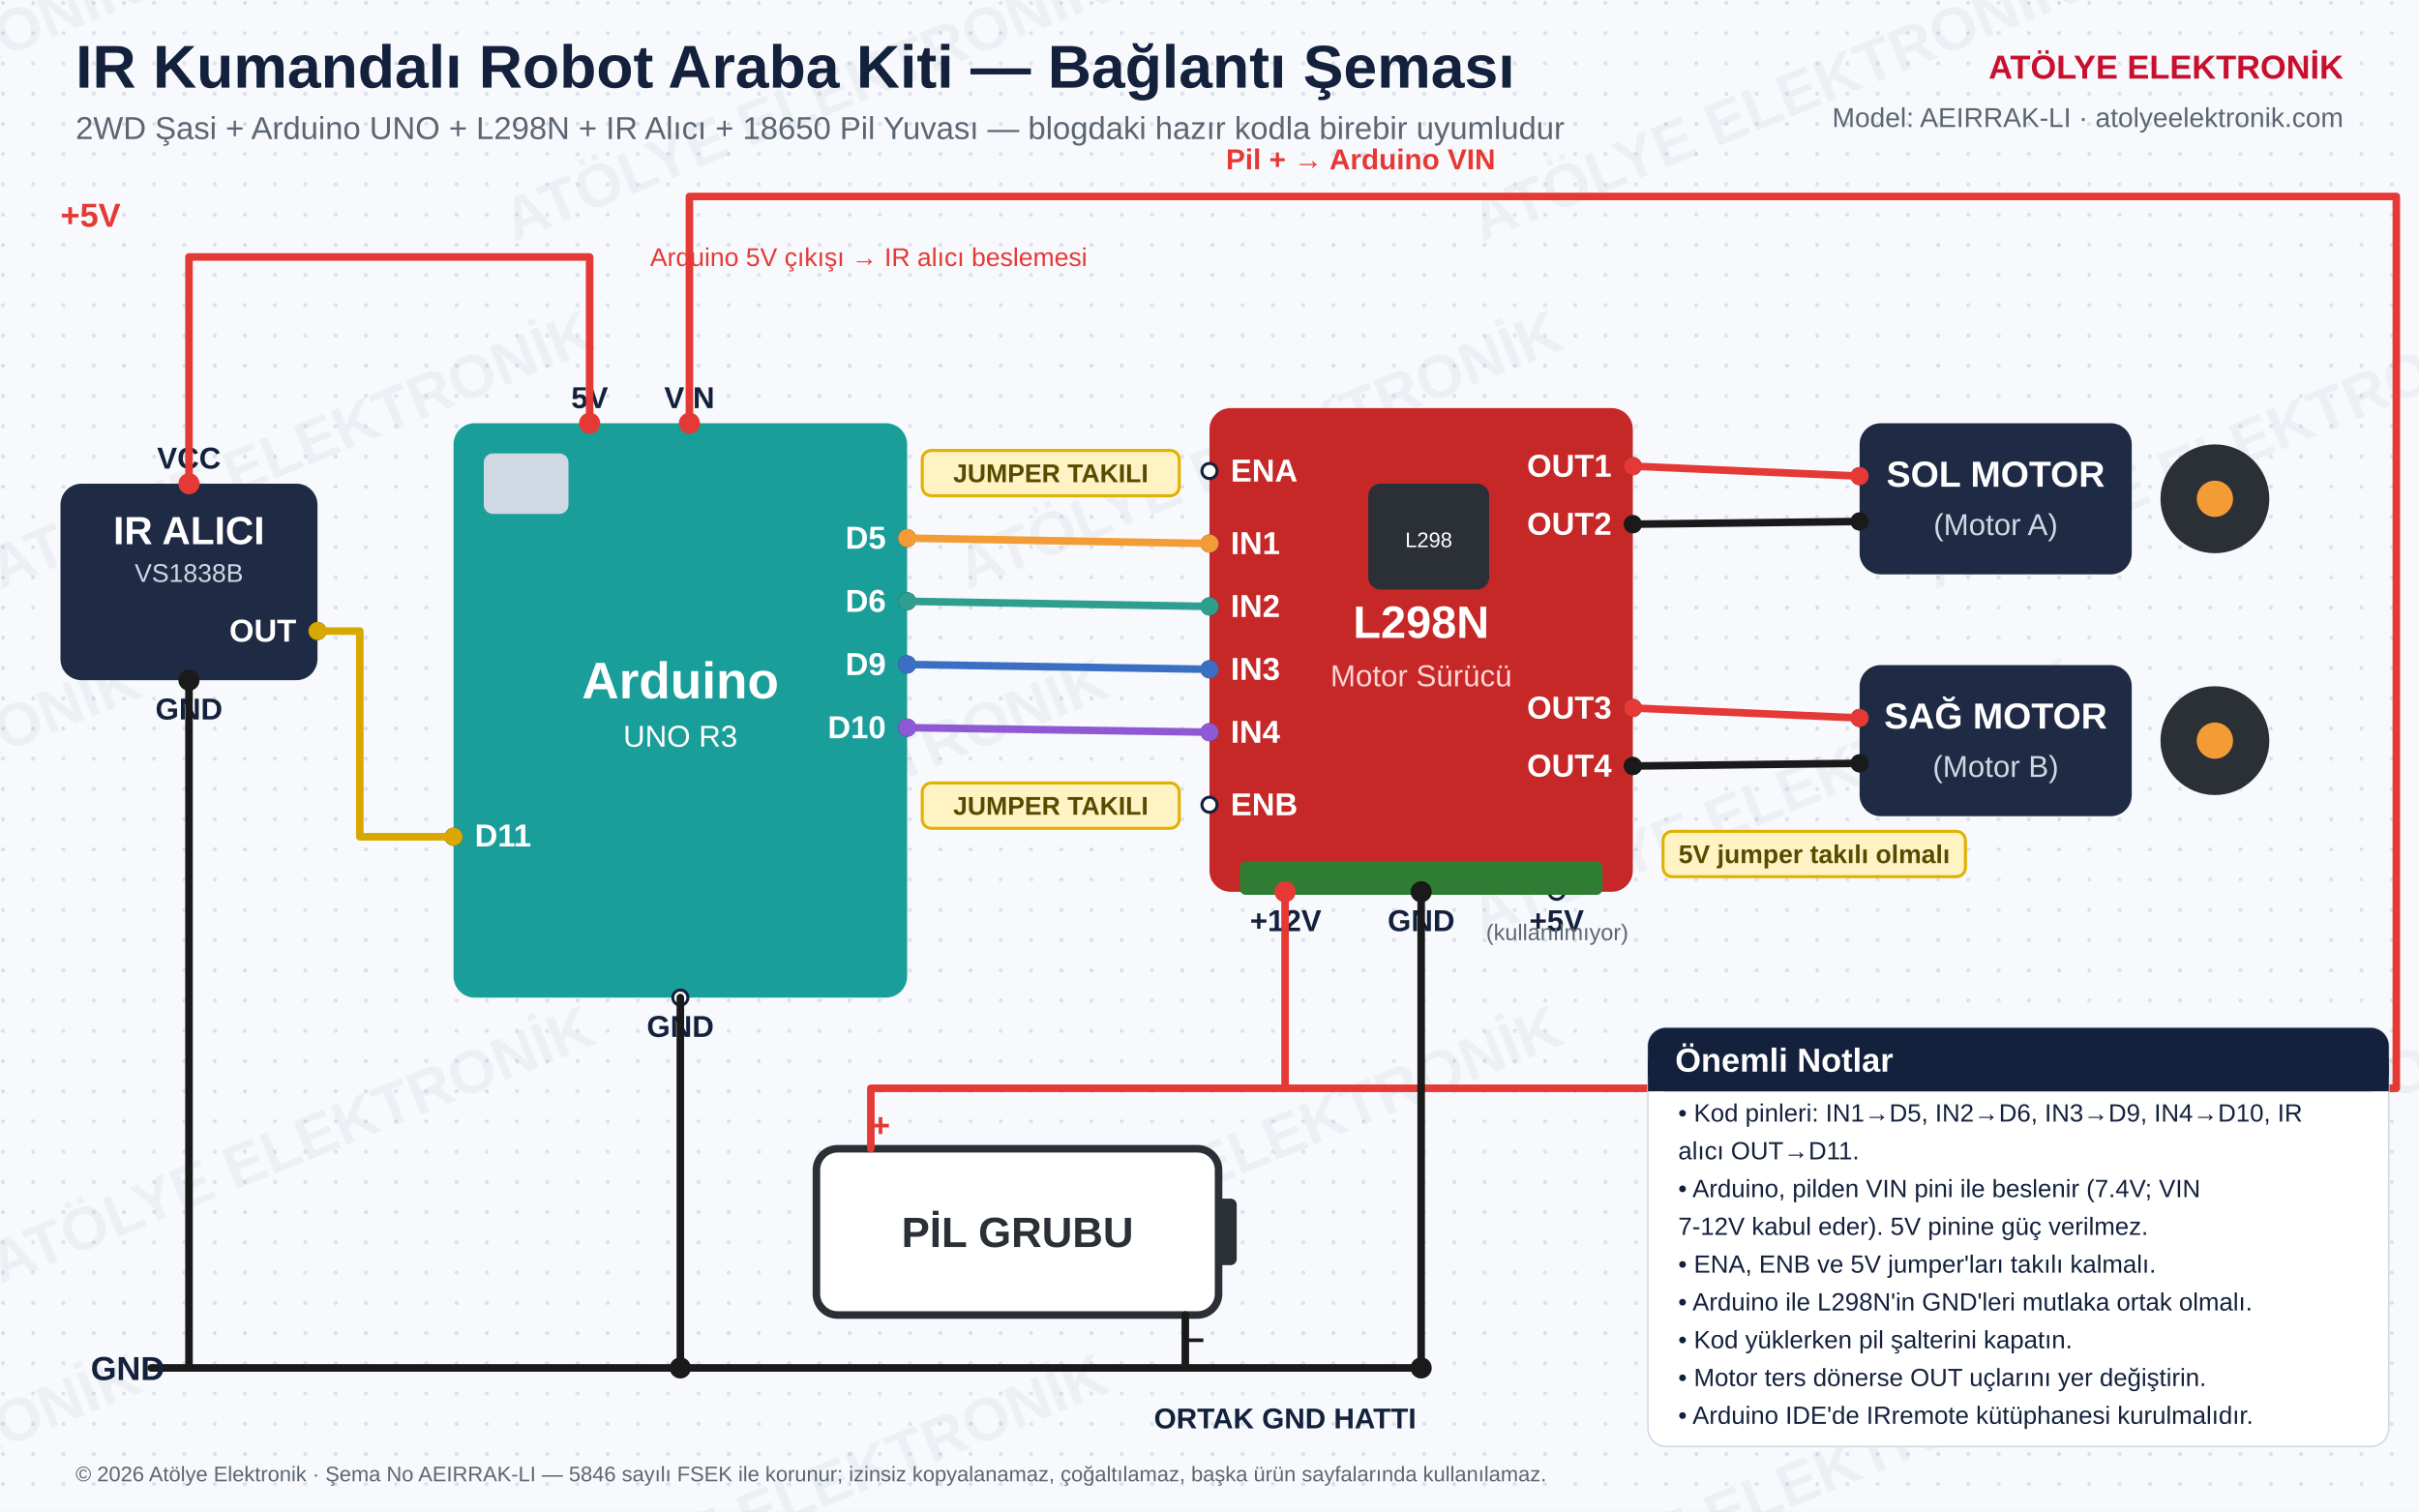
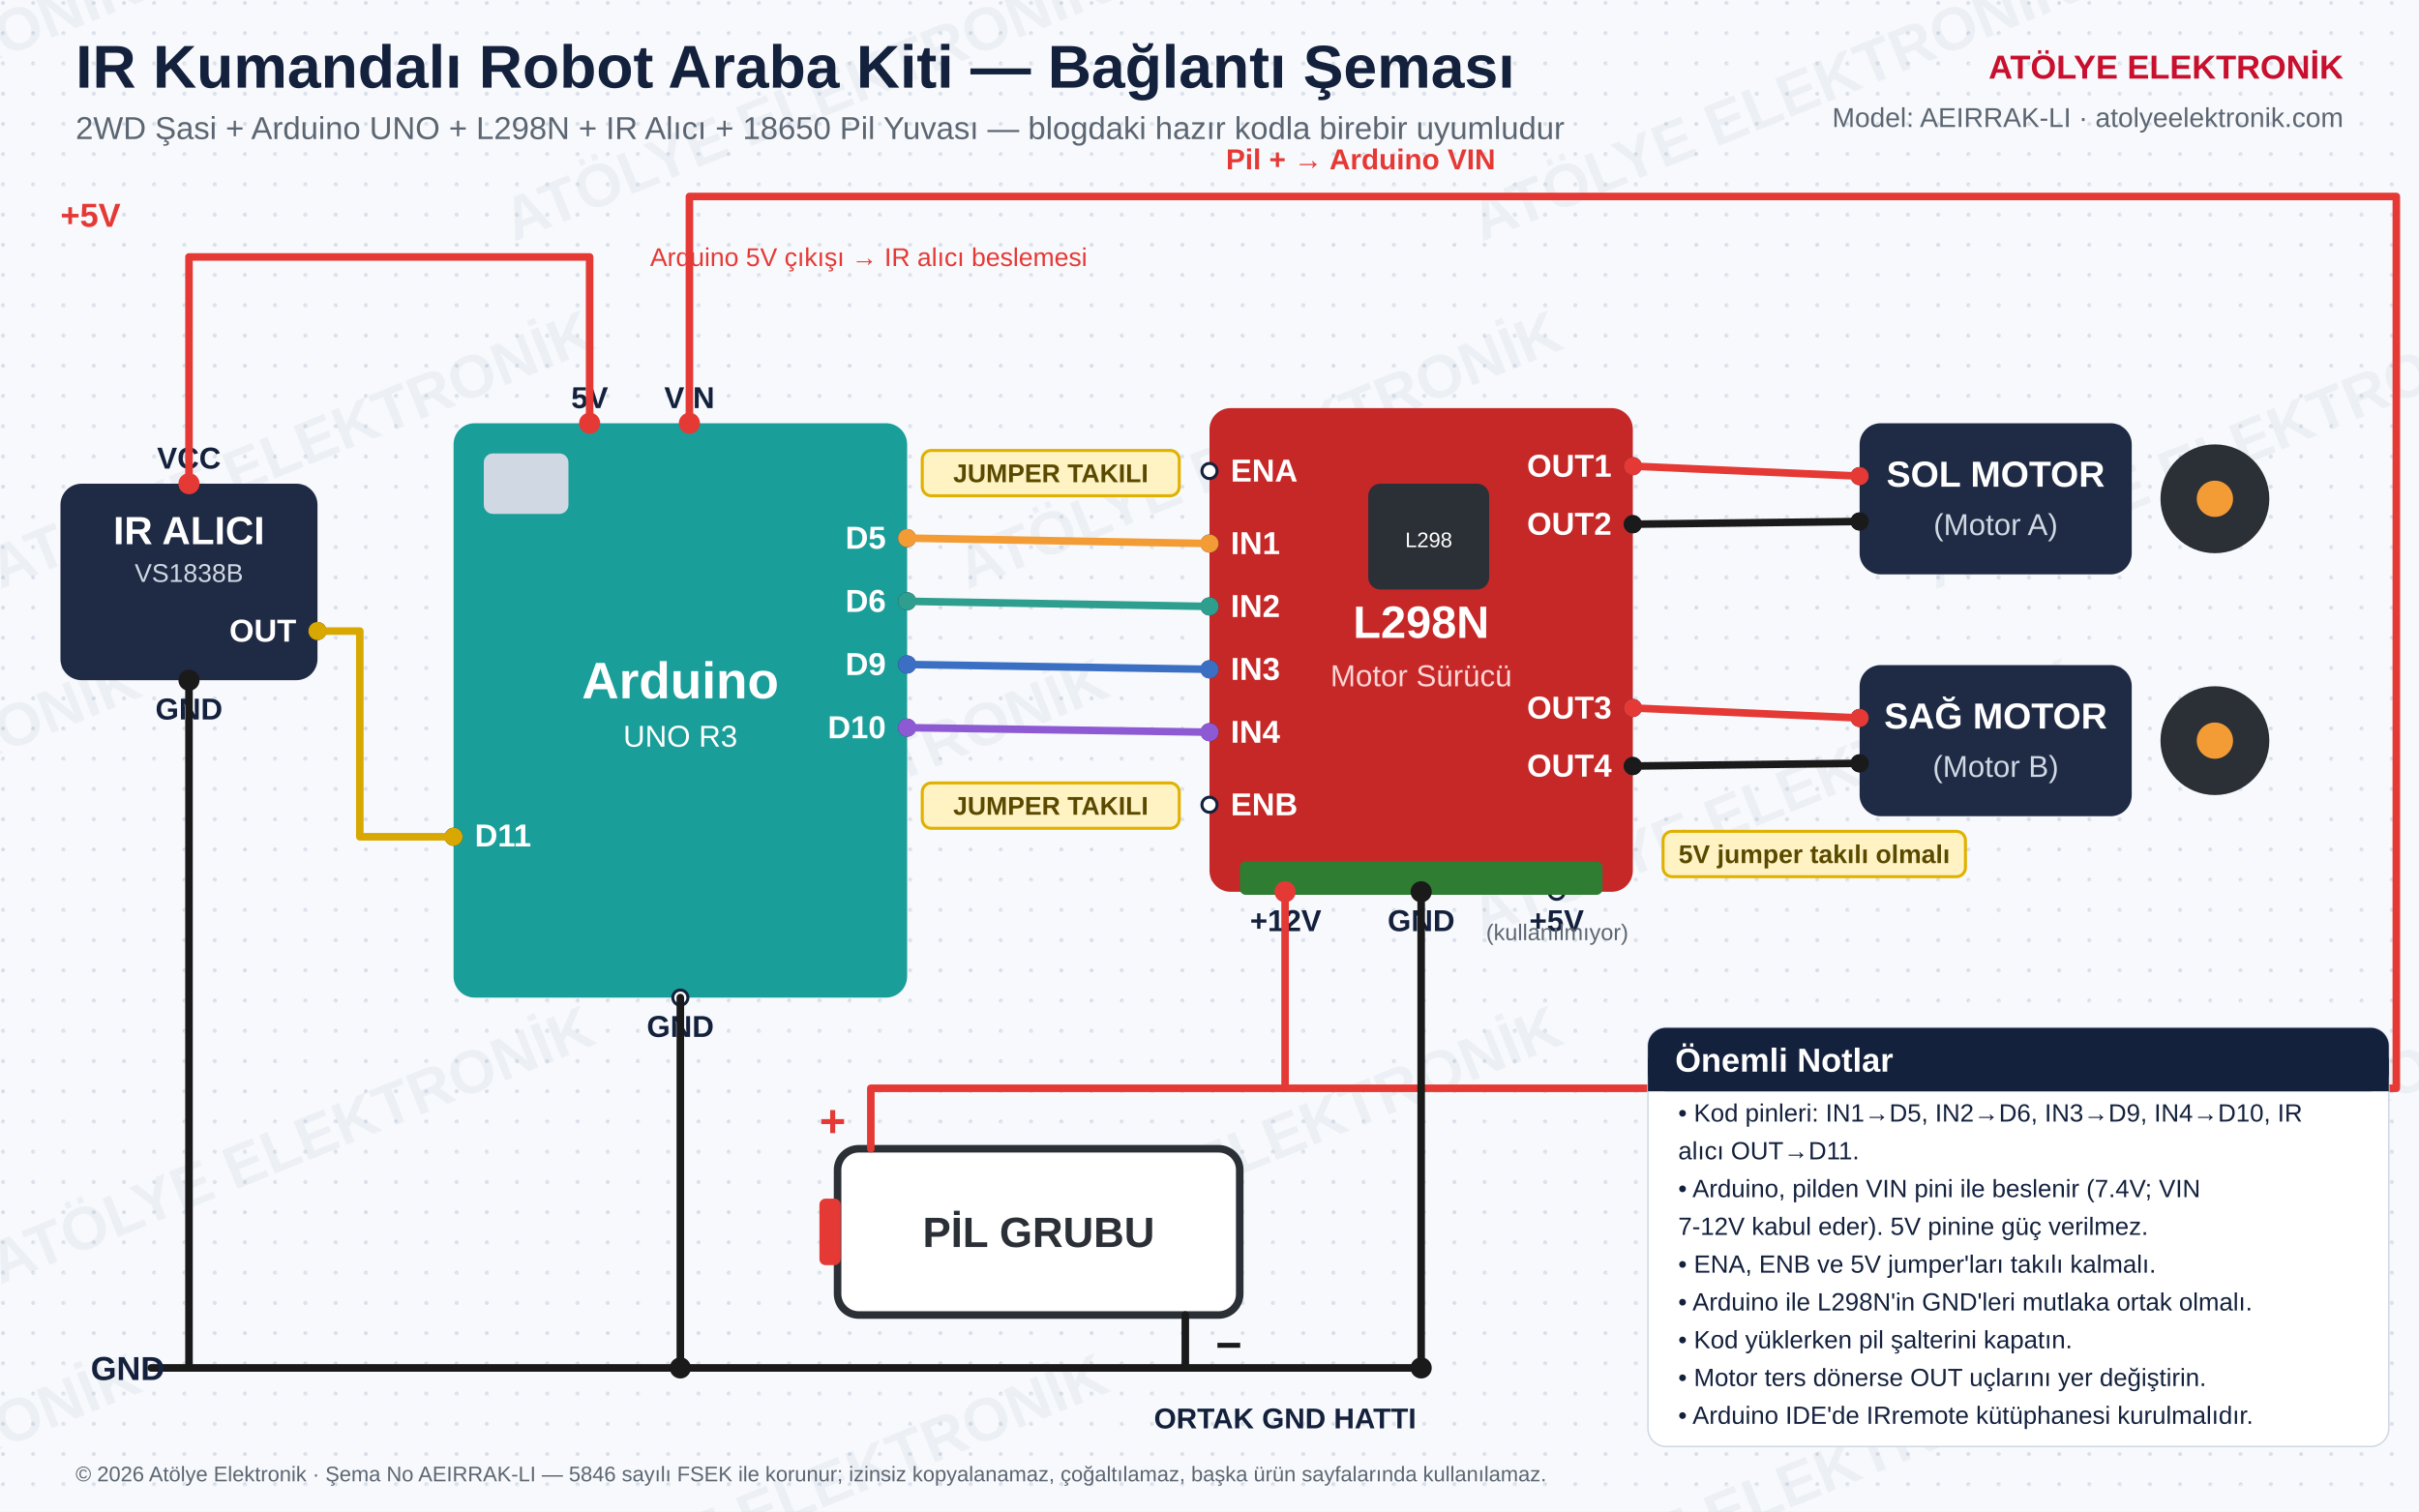
<svg xmlns="http://www.w3.org/2000/svg" width="1600" height="1000" viewBox="0 0 1600 1000" font-family="Segoe UI, Arial, sans-serif">
  <defs>
    <pattern id="dots" width="20" height="20" patternUnits="userSpaceOnUse">
      <circle cx="2" cy="2" r="1.3" fill="#d6dde8" />
    </pattern>
  </defs>
  <rect width="1600" height="1000" fill="#f7f9fc" />
  <rect width="1600" height="1000" fill="url(#dots)" />
  <g opacity="0.045" font-weight="800" font-size="40" fill="#003360">
    <text x="-300" y="160" transform="rotate(-22 -300 160)">ATÖLYE ELEKTRONİK</text>
    <text x="340" y="160" transform="rotate(-22 340 160)">ATÖLYE ELEKTRONİK</text>
    <text x="980" y="160" transform="rotate(-22 980 160)">ATÖLYE ELEKTRONİK</text>
    <text x="1620" y="160" transform="rotate(-22 1620 160)">ATÖLYE ELEKTRONİK</text>
    <text x="0" y="390" transform="rotate(-22 0 390)">ATÖLYE ELEKTRONİK</text>
    <text x="640" y="390" transform="rotate(-22 640 390)">ATÖLYE ELEKTRONİK</text>
    <text x="1280" y="390" transform="rotate(-22 1280 390)">ATÖLYE ELEKTRONİK</text>
    <text x="-300" y="620" transform="rotate(-22 -300 620)">ATÖLYE ELEKTRONİK</text>
    <text x="340" y="620" transform="rotate(-22 340 620)">ATÖLYE ELEKTRONİK</text>
    <text x="980" y="620" transform="rotate(-22 980 620)">ATÖLYE ELEKTRONİK</text>
    <text x="1620" y="620" transform="rotate(-22 1620 620)">ATÖLYE ELEKTRONİK</text>
    <text x="0" y="850" transform="rotate(-22 0 850)">ATÖLYE ELEKTRONİK</text>
    <text x="640" y="850" transform="rotate(-22 640 850)">ATÖLYE ELEKTRONİK</text>
    <text x="1280" y="850" transform="rotate(-22 1280 850)">ATÖLYE ELEKTRONİK</text>
    <text x="-300" y="1080" transform="rotate(-22 -300 1080)">ATÖLYE ELEKTRONİK</text>
    <text x="340" y="1080" transform="rotate(-22 340 1080)">ATÖLYE ELEKTRONİK</text>
    <text x="980" y="1080" transform="rotate(-22 980 1080)">ATÖLYE ELEKTRONİK</text>
    <text x="1620" y="1080" transform="rotate(-22 1620 1080)">ATÖLYE ELEKTRONİK</text>
  </g>
  <text x="50" y="58" font-size="40" font-weight="800" fill="#14213d">IR Kumandalı Robot Araba Kiti — Bağlantı Şeması</text>
  <text x="50" y="92" font-size="21" fill="#5c6672">2WD Şasi + Arduino UNO + L298N + IR Alıcı + 18650 Pil Yuvası — blogdaki hazır kodla birebir uyumludur</text>
  <text x="1550" y="52" text-anchor="end" font-size="22" font-weight="800" fill="#c8102e">ATÖLYE ELEKTRONİK</text>
  <text x="1550" y="84" text-anchor="end" font-size="18" fill="#5c6672">Model: AEIRRAK-LI · atolyeelektronik.com</text>
  <rect x="300" y="280" width="300" height="380" rx="14" fill="#1a9e9a" />
  <text x="450.0" y="462.0" text-anchor="middle" font-size="34" font-weight="700" fill="#fff">Arduino</text>
  <text x="450.0" y="494.0" text-anchor="middle" font-size="20" fill="#ffffff">UNO R3</text>
  <text x="586" y="363.0" text-anchor="end" font-size="21" font-weight="700" fill="#fff">D5</text>
  <circle cx="600" cy="356.0" r="5" fill="#fff" stroke="#14213d" stroke-width="2" />
  <text x="586" y="404.8" text-anchor="end" font-size="21" font-weight="700" fill="#fff">D6</text>
  <circle cx="600" cy="397.8" r="5" fill="#fff" stroke="#14213d" stroke-width="2" />
  <text x="586" y="446.6" text-anchor="end" font-size="21" font-weight="700" fill="#fff">D9</text>
  <circle cx="600" cy="439.6" r="5" fill="#fff" stroke="#14213d" stroke-width="2" />
  <text x="586" y="488.4" text-anchor="end" font-size="21" font-weight="700" fill="#fff">D10</text>
  <circle cx="600" cy="481.4" r="5" fill="#fff" stroke="#14213d" stroke-width="2" />
  <text x="390.0" y="270" text-anchor="middle" font-size="20" font-weight="700" fill="#14213d">5V</text>
  <circle cx="390.0" cy="280" r="5" fill="#fff" stroke="#14213d" stroke-width="2" />
  <text x="456.0" y="270" text-anchor="middle" font-size="20" font-weight="700" fill="#14213d">VIN</text>
  <circle cx="456.0" cy="280" r="5" fill="#fff" stroke="#14213d" stroke-width="2" />
  <text x="450.0" y="686" text-anchor="middle" font-size="20" font-weight="700" fill="#14213d">GND</text>
  <circle cx="450.0" cy="660" r="5" fill="#fff" stroke="#14213d" stroke-width="2" />
  <rect x="320" y="300" width="56" height="40" rx="6" fill="#cfd8e3" />
  <rect x="800" y="270" width="280" height="320" rx="14" fill="#c62828" />
  <text x="940.0" y="422.0" text-anchor="middle" font-size="30" font-weight="700" fill="#fff">L298N</text>
  <text x="940.0" y="454.0" text-anchor="middle" font-size="20" fill="#ffd5d5">Motor Sürücü</text>
  <text x="814" y="318.6" font-size="21" font-weight="700" fill="#fff">ENA</text>
  <circle cx="800" cy="311.6" r="5" fill="#fff" stroke="#14213d" stroke-width="2" />
  <text x="814" y="366.6" font-size="21" font-weight="700" fill="#fff">IN1</text>
  <circle cx="800" cy="359.6" r="5" fill="#fff" stroke="#14213d" stroke-width="2" />
  <text x="814" y="408.2" font-size="21" font-weight="700" fill="#fff">IN2</text>
  <circle cx="800" cy="401.2" r="5" fill="#fff" stroke="#14213d" stroke-width="2" />
  <text x="814" y="449.8" font-size="21" font-weight="700" fill="#fff">IN3</text>
  <circle cx="800" cy="442.8" r="5" fill="#fff" stroke="#14213d" stroke-width="2" />
  <text x="814" y="491.4" font-size="21" font-weight="700" fill="#fff">IN4</text>
  <circle cx="800" cy="484.4" r="5" fill="#fff" stroke="#14213d" stroke-width="2" />
  <text x="814" y="539.4" font-size="21" font-weight="700" fill="#fff">ENB</text>
  <circle cx="800" cy="532.4" r="5" fill="#fff" stroke="#14213d" stroke-width="2" />
  <text x="1066" y="315.4" text-anchor="end" font-size="21" font-weight="700" fill="#fff">OUT1</text>
  <circle cx="1080" cy="308.4" r="5" fill="#fff" stroke="#14213d" stroke-width="2" />
  <text x="1066" y="353.8" text-anchor="end" font-size="21" font-weight="700" fill="#fff">OUT2</text>
  <circle cx="1080" cy="346.8" r="5" fill="#fff" stroke="#14213d" stroke-width="2" />
  <text x="1066" y="475.4" text-anchor="end" font-size="21" font-weight="700" fill="#fff">OUT3</text>
  <circle cx="1080" cy="468.4" r="5" fill="#fff" stroke="#14213d" stroke-width="2" />
  <text x="1066" y="513.8" text-anchor="end" font-size="21" font-weight="700" fill="#fff">OUT4</text>
  <circle cx="1080" cy="506.8" r="5" fill="#fff" stroke="#14213d" stroke-width="2" />
  <text x="850.4" y="616" text-anchor="middle" font-size="20" font-weight="700" fill="#14213d">+12V</text>
  <circle cx="850.4" cy="590" r="5" fill="#fff" stroke="#14213d" stroke-width="2" />
  <text x="940.0" y="616" text-anchor="middle" font-size="20" font-weight="700" fill="#14213d">GND</text>
  <circle cx="940.0" cy="590" r="5" fill="#fff" stroke="#14213d" stroke-width="2" />
  <text x="1029.6" y="616" text-anchor="middle" font-size="20" font-weight="700" fill="#14213d">+5V</text>
  <circle cx="1029.6" cy="590" r="5" fill="#fff" stroke="#14213d" stroke-width="2" />
  <rect x="905" y="320" width="80" height="70" rx="8" fill="#2b2f36" />
  <text x="945" y="362" text-anchor="middle" font-size="14" fill="#fff">L298</text>
  <rect x="820" y="570" width="240" height="22" rx="4" fill="#2e7d32" />
  <rect x="610" y="298" width="170" height="30" rx="6" fill="#fff3c4" stroke="#e0b100" stroke-width="2" />
  <text x="695.0" y="319" text-anchor="middle" font-size="17" font-weight="700" fill="#5a4a00">JUMPER TAKILI</text>
  <rect x="610" y="518" width="170" height="30" rx="6" fill="#fff3c4" stroke="#e0b100" stroke-width="2" />
  <text x="695.0" y="539" text-anchor="middle" font-size="17" font-weight="700" fill="#5a4a00">JUMPER TAKILI</text>
  <rect x="1100" y="550" width="200" height="30" rx="6" fill="#fff3c4" stroke="#e0b100" stroke-width="2" />
  <text x="1200.0" y="571" text-anchor="middle" font-size="17" font-weight="700" fill="#5a4a00">5V jumper takılı olmalı</text>
  <text x="1030" y="622" text-anchor="middle" font-size="15" font-weight="500" fill="#5c6672">(kullanılmıyor)</text>
  <rect x="1230" y="280" width="180" height="100" rx="14" fill="#1f2a44" />
  <text x="1320.0" y="322.0" text-anchor="middle" font-size="24" font-weight="700" fill="#fff">SOL MOTOR</text>
  <text x="1320.0" y="354.0" text-anchor="middle" font-size="20" fill="#cfd8e3">(Motor A)</text>
  <text x="1244" y="322.0" font-size="21" font-weight="700" fill="#fff" />
  <circle cx="1230" cy="315.0" r="5" fill="#fff" stroke="#14213d" stroke-width="2" />
  <text x="1244" y="352.0" font-size="21" font-weight="700" fill="#fff"> </text>
  <circle cx="1230" cy="345.0" r="5" fill="#fff" stroke="#14213d" stroke-width="2" />
  <circle cx="1465" cy="330" r="36" fill="#2b2f36" />
  <circle cx="1465" cy="330" r="12" fill="#f39c35" />
  <rect x="1230" y="440" width="180" height="100" rx="14" fill="#1f2a44" />
  <text x="1320.0" y="482.0" text-anchor="middle" font-size="24" font-weight="700" fill="#fff">SAĞ MOTOR</text>
  <text x="1320.0" y="514.0" text-anchor="middle" font-size="20" fill="#cfd8e3">(Motor B)</text>
  <text x="1244" y="482.0" font-size="21" font-weight="700" fill="#fff" />
  <circle cx="1230" cy="475.0" r="5" fill="#fff" stroke="#14213d" stroke-width="2" />
  <text x="1244" y="512.0" font-size="21" font-weight="700" fill="#fff"> </text>
  <circle cx="1230" cy="505.0" r="5" fill="#fff" stroke="#14213d" stroke-width="2" />
  <circle cx="1465" cy="490" r="36" fill="#2b2f36" />
  <circle cx="1465" cy="490" r="12" fill="#f39c35" />
-   <rect x="540" y="760" width="266" height="110" rx="14" fill="#fff" stroke="#2b2f36" stroke-width="5" />
-   <rect x="804" y="793.0" width="14" height="44.0" rx="4" fill="#2b2f36" />
-   <text x="673.0" y="825.0" text-anchor="middle" font-size="28" font-weight="800" fill="#2b2f36">PİL GRUBU</text>
-   <text x="576" y="752" font-size="22" font-weight="700" fill="#e53935">+</text>
-   <text x="784" y="894" font-size="22" font-weight="700" fill="#1a1a1a">−</text>
+   <rect x="554" y="760" width="266" height="110" rx="14" fill="#fff" stroke="#2b2f36" stroke-width="5" />
+   <rect x="542" y="793.0" width="14" height="44.0" rx="4" fill="#e53935" />
+   <text x="687.0" y="825.0" text-anchor="middle" font-size="28" font-weight="800" fill="#2b2f36">PİL GRUBU</text>
+   <text x="542" y="752" font-size="30" font-weight="800" fill="#e53935">+</text>
+   <text x="804" y="900" font-size="30" font-weight="800" fill="#1a1a1a">−</text>
  <path d="M 600 356.0 L 800 359.6" fill="none" stroke="#f39c35" stroke-width="5" stroke-linejoin="round" stroke-linecap="round" />
  <circle cx="600" cy="356.0" r="6" fill="#f39c35" />
  <circle cx="800" cy="359.6" r="6" fill="#f39c35" />
  <path d="M 600 397.8 L 800 401.2" fill="none" stroke="#2e9e8f" stroke-width="5" stroke-linejoin="round" stroke-linecap="round" />
  <circle cx="600" cy="397.8" r="6" fill="#2e9e8f" />
  <circle cx="800" cy="401.2" r="6" fill="#2e9e8f" />
  <path d="M 600 439.6 L 800 442.8" fill="none" stroke="#3b6fc4" stroke-width="5" stroke-linejoin="round" stroke-linecap="round" />
  <circle cx="600" cy="439.6" r="6" fill="#3b6fc4" />
  <circle cx="800" cy="442.8" r="6" fill="#3b6fc4" />
  <path d="M 600 481.4 L 800 484.4" fill="none" stroke="#8e5ad4" stroke-width="5" stroke-linejoin="round" stroke-linecap="round" />
  <circle cx="600" cy="481.4" r="6" fill="#8e5ad4" />
  <circle cx="800" cy="484.4" r="6" fill="#8e5ad4" />
  <path d="M 1080 308.4 L 1230 315.0" fill="none" stroke="#e53935" stroke-width="5" stroke-linejoin="round" stroke-linecap="round" />
  <circle cx="1080" cy="308.4" r="6" fill="#e53935" />
  <circle cx="1230" cy="315.0" r="6" fill="#e53935" />
  <path d="M 1080 346.8 L 1230 345.0" fill="none" stroke="#1a1a1a" stroke-width="5" stroke-linejoin="round" stroke-linecap="round" />
  <circle cx="1080" cy="346.8" r="6" fill="#1a1a1a" />
  <circle cx="1230" cy="345.0" r="6" fill="#1a1a1a" />
  <path d="M 1080 468.4 L 1230 475.0" fill="none" stroke="#e53935" stroke-width="5" stroke-linejoin="round" stroke-linecap="round" />
  <circle cx="1080" cy="468.4" r="6" fill="#e53935" />
  <circle cx="1230" cy="475.0" r="6" fill="#e53935" />
  <path d="M 1080 506.8 L 1230 505.0" fill="none" stroke="#1a1a1a" stroke-width="5" stroke-linejoin="round" stroke-linecap="round" />
  <circle cx="1080" cy="506.8" r="6" fill="#1a1a1a" />
  <circle cx="1230" cy="505.0" r="6" fill="#1a1a1a" />
  <path d="M 576 760 L 576 720 L 850 720 L 850 590" fill="none" stroke="#e53935" stroke-width="5" stroke-linejoin="round" stroke-linecap="round" />
  <circle cx="850" cy="590" r="7" fill="#e53935" />
  <path d="M 850 720 L 1585 720 L 1585 130 L 456 130 L 456 280" fill="none" stroke="#e53935" stroke-width="5" stroke-linejoin="round" stroke-linecap="round" />
  <circle cx="456" cy="280" r="7" fill="#e53935" />
  <text x="900" y="112" text-anchor="middle" font-size="19" font-weight="700" fill="#e53935">Pil + → Arduino VIN</text>
  <path d="M 784 870 L 784 905 L 100 905" fill="none" stroke="#1a1a1a" stroke-width="5" stroke-linejoin="round" stroke-linecap="round" />
  <path d="M 784 905 L 940 905 L 940 590" fill="none" stroke="#1a1a1a" stroke-width="5" stroke-linejoin="round" stroke-linecap="round" />
  <circle cx="940" cy="590" r="7" fill="#1a1a1a" />
  <path d="M 450 660 L 450 905" fill="none" stroke="#1a1a1a" stroke-width="5" stroke-linejoin="round" stroke-linecap="round" />
  <circle cx="450" cy="905" r="7" fill="#1a1a1a" />
  <circle cx="940" cy="905" r="7" fill="#1a1a1a" />
  <text x="60" y="913" text-anchor="start" font-size="22" font-weight="700" fill="#14213d">GND</text>
  <text x="850" y="945" text-anchor="middle" font-size="19" font-weight="700" fill="#14213d">ORTAK GND HATTI</text>
  <rect x="40" y="320" width="170" height="130" rx="14" fill="#1f2a44" />
  <text x="125.0" y="395.0" text-anchor="middle" font-size="26" font-weight="700" fill="#fff" />
  <text x="125.0" y="310" text-anchor="middle" font-size="20" font-weight="700" fill="#14213d">VCC</text>
  <circle cx="125.0" cy="320" r="5" fill="#fff" stroke="#14213d" stroke-width="2" />
  <text x="125.0" y="476" text-anchor="middle" font-size="20" font-weight="700" fill="#14213d">GND</text>
  <circle cx="125.0" cy="450" r="5" fill="#fff" stroke="#14213d" stroke-width="2" />
  <text x="196" y="424.5" text-anchor="end" font-size="21" font-weight="700" fill="#fff">OUT</text>
  <circle cx="210" cy="417.5" r="5" fill="#fff" stroke="#14213d" stroke-width="2" />
  <text x="125" y="360" text-anchor="middle" font-size="26" font-weight="700" fill="#fff">IR ALICI</text>
  <text x="125" y="385" text-anchor="middle" font-size="17" font-weight="500" fill="#cfd8e3">VS1838B</text>
  <text x="314" y="560" font-size="21" font-weight="700" fill="#fff">D11</text>
  <circle cx="300" cy="553.6" r="5" fill="#fff" stroke="#14213d" stroke-width="2" />
  <path d="M 210 417.5 L 238 417.5 L 238 553.6 L 300 553.6" fill="none" stroke="#d8a800" stroke-width="5" stroke-linejoin="round" stroke-linecap="round" />
  <circle cx="210" cy="417.5" r="6" fill="#d8a800" />
  <circle cx="300" cy="553.6" r="6" fill="#d8a800" />
  <path d="M 125 320 L 125 170 L 390 170 L 390 280" fill="none" stroke="#e53935" stroke-width="5" stroke-linejoin="round" stroke-linecap="round" />
  <circle cx="390" cy="280" r="7" fill="#e53935" />
  <circle cx="125" cy="320" r="7" fill="#e53935" />
  <text x="40" y="150" text-anchor="start" font-size="22" font-weight="700" fill="#e53935">+5V</text>
  <text x="430" y="176" text-anchor="start" font-size="17" font-weight="500" fill="#e53935">Arduino 5V çıkışı → IR alıcı beslemesi</text>
  <path d="M 125 450 L 125 905" fill="none" stroke="#1a1a1a" stroke-width="5" stroke-linejoin="round" stroke-linecap="round" />
  <circle cx="125" cy="450" r="7" fill="#1a1a1a" />
  <rect x="1090" y="680" width="490" height="277" rx="12" fill="#fff" stroke="#cfd8e3" />
  <rect x="1090" y="680" width="490" height="42" rx="12" fill="#14213d" />
  <rect x="1090" y="700" width="490" height="22" fill="#14213d" />
  <text x="1108" y="709" font-size="22" font-weight="700" fill="#fff">Önemli Notlar</text>
  <text x="1110" y="742" font-size="16.5" fill="#14213d">• Kod pinleri: IN1→D5, IN2→D6, IN3→D9, IN4→D10, IR</text>
  <text x="1110" y="767" font-size="16.5" fill="#14213d">   alıcı OUT→D11.</text>
  <text x="1110" y="792" font-size="16.5" fill="#14213d">• Arduino, pilden VIN pini ile beslenir (7.4V; VIN</text>
  <text x="1110" y="817" font-size="16.5" fill="#14213d">   7-12V kabul eder). 5V pinine güç verilmez.</text>
  <text x="1110" y="842" font-size="16.5" fill="#14213d">• ENA, ENB ve 5V jumper'ları takılı kalmalı.</text>
  <text x="1110" y="867" font-size="16.5" fill="#14213d">• Arduino ile L298N'in GND'leri mutlaka ortak olmalı.</text>
  <text x="1110" y="892" font-size="16.5" fill="#14213d">• Kod yüklerken pil şalterini kapatın.</text>
  <text x="1110" y="917" font-size="16.5" fill="#14213d">• Motor ters dönerse OUT uçlarını yer değiştirin.</text>
  <text x="1110" y="942" font-size="16.5" fill="#14213d">• Arduino IDE'de IRremote kütüphanesi kurulmalıdır.</text>
  <text x="50" y="980" font-size="14" fill="#5c6672">© 2026 Atölye Elektronik · Şema No AEIRRAK-LI — 5846 sayılı FSEK ile korunur; izinsiz kopyalanamaz, çoğaltılamaz, başka ürün sayfalarında kullanılamaz.</text>
</svg>
